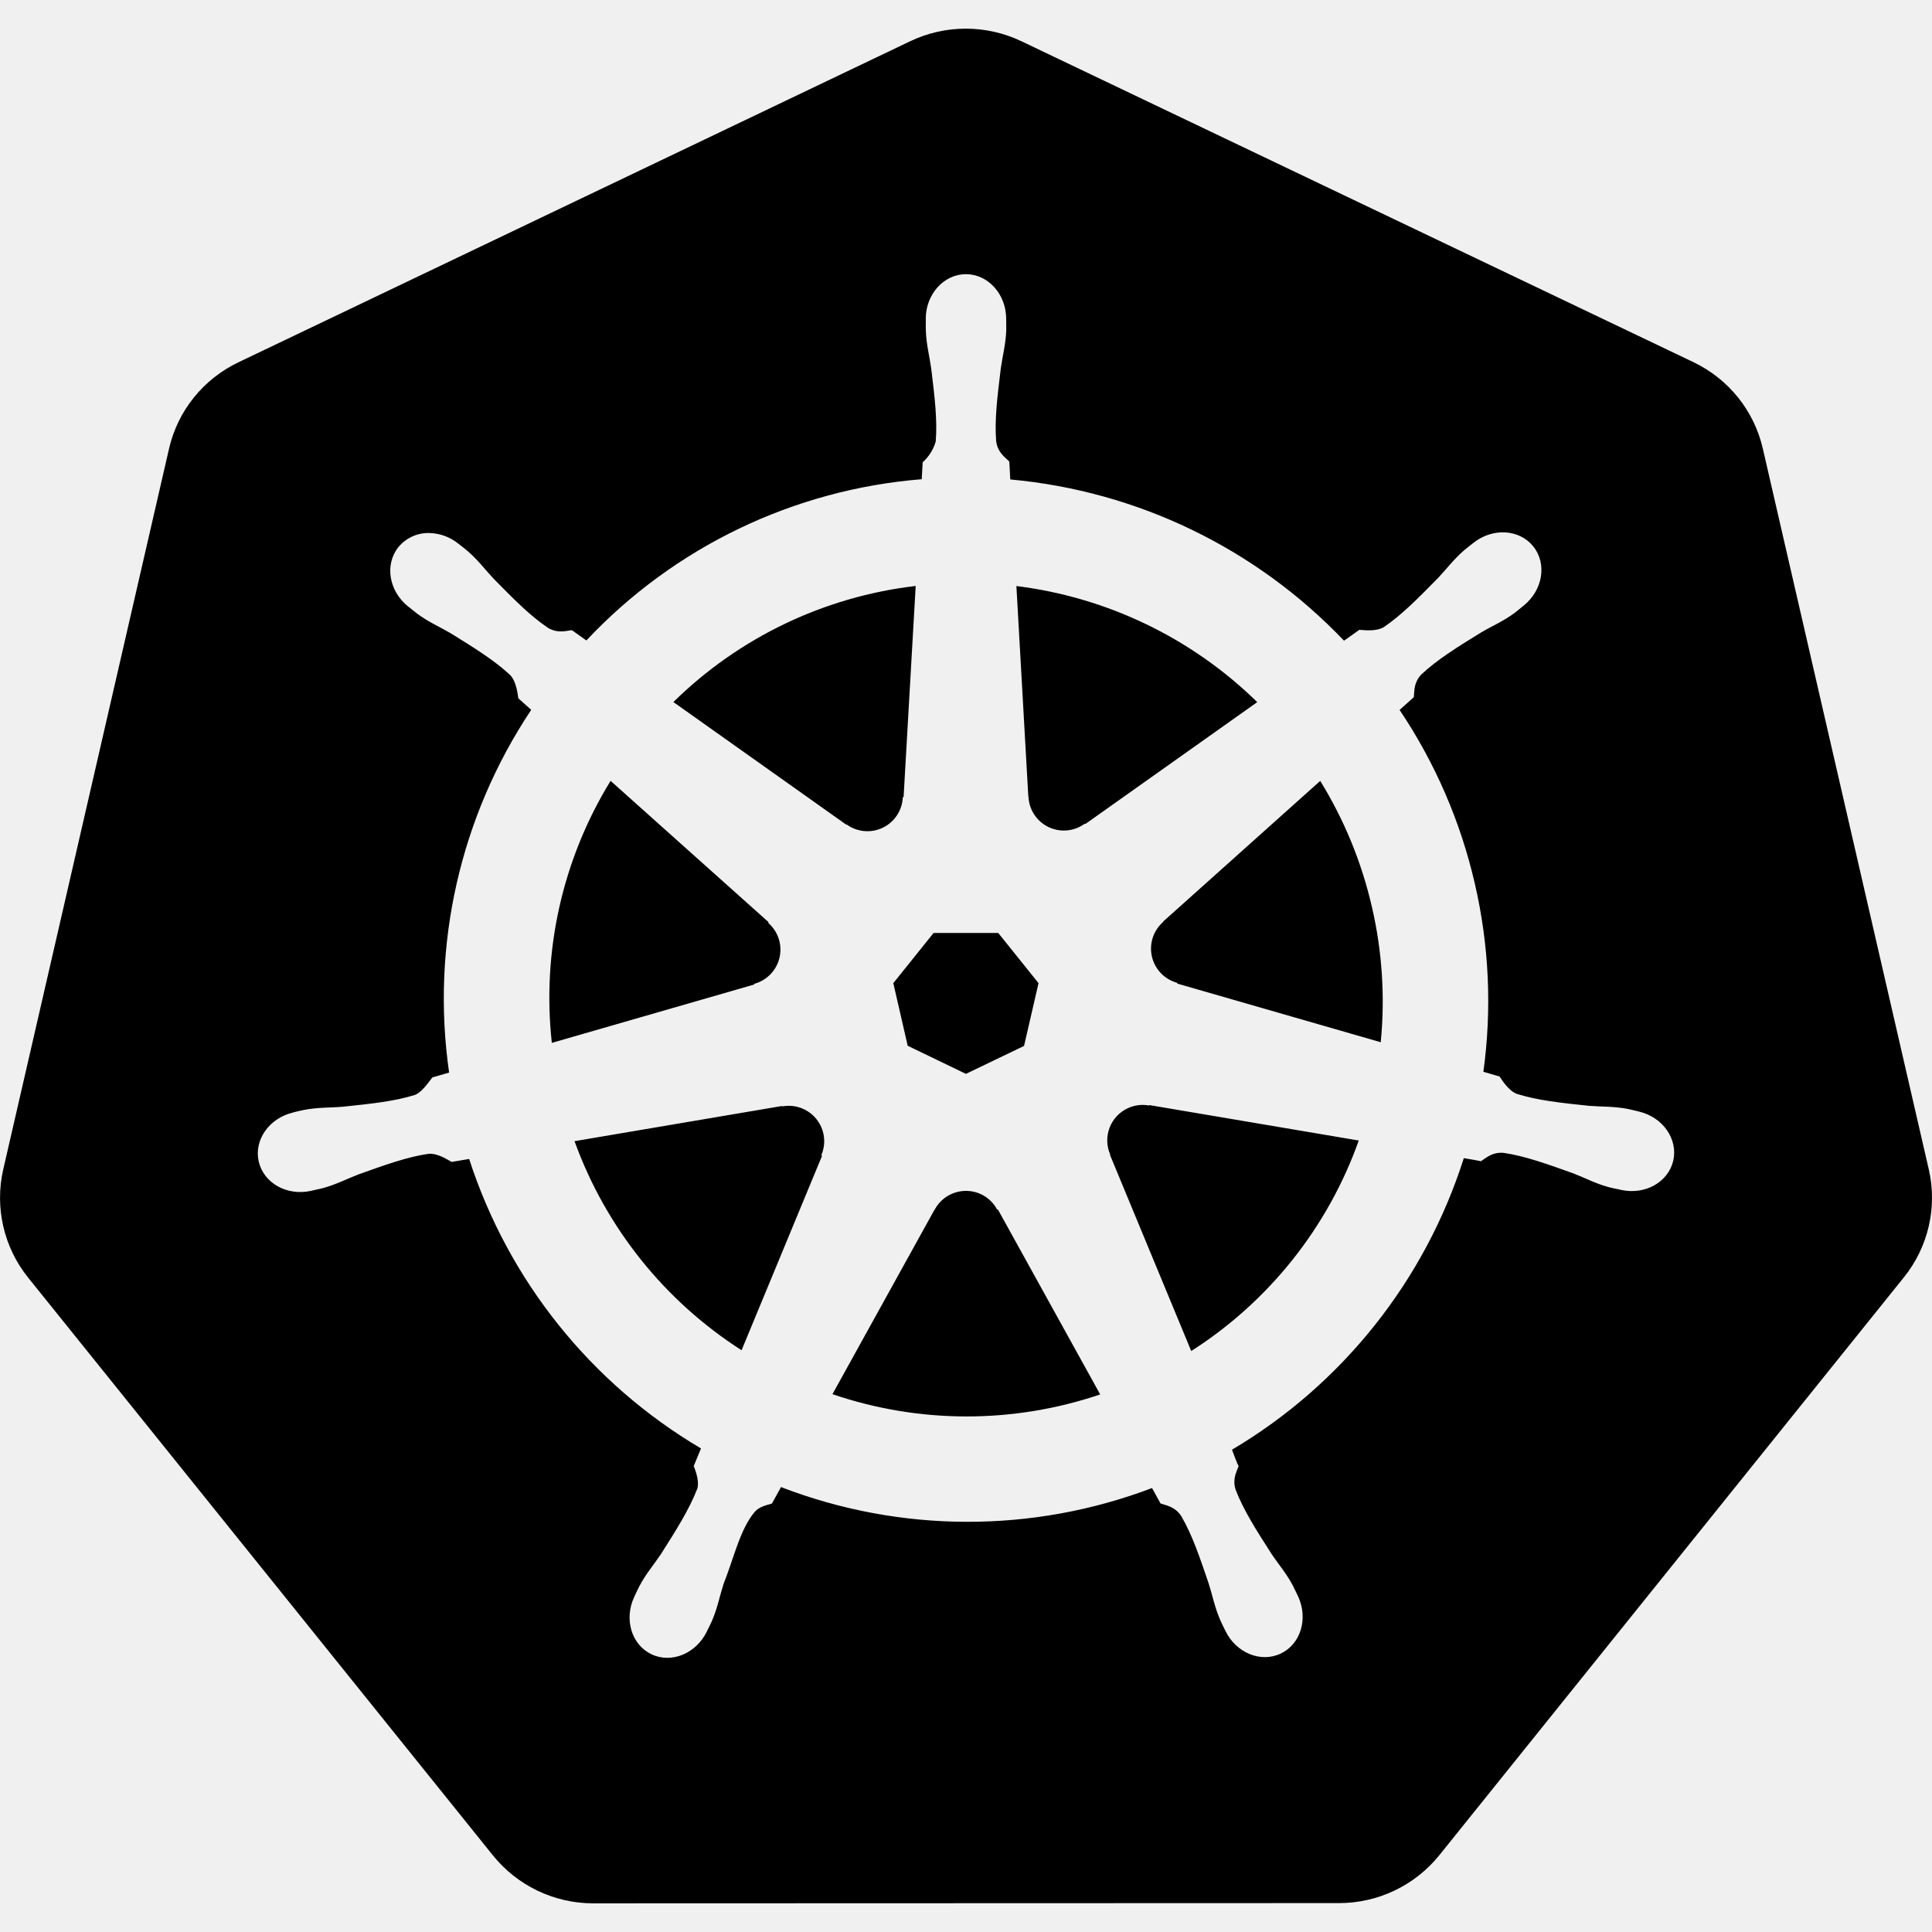
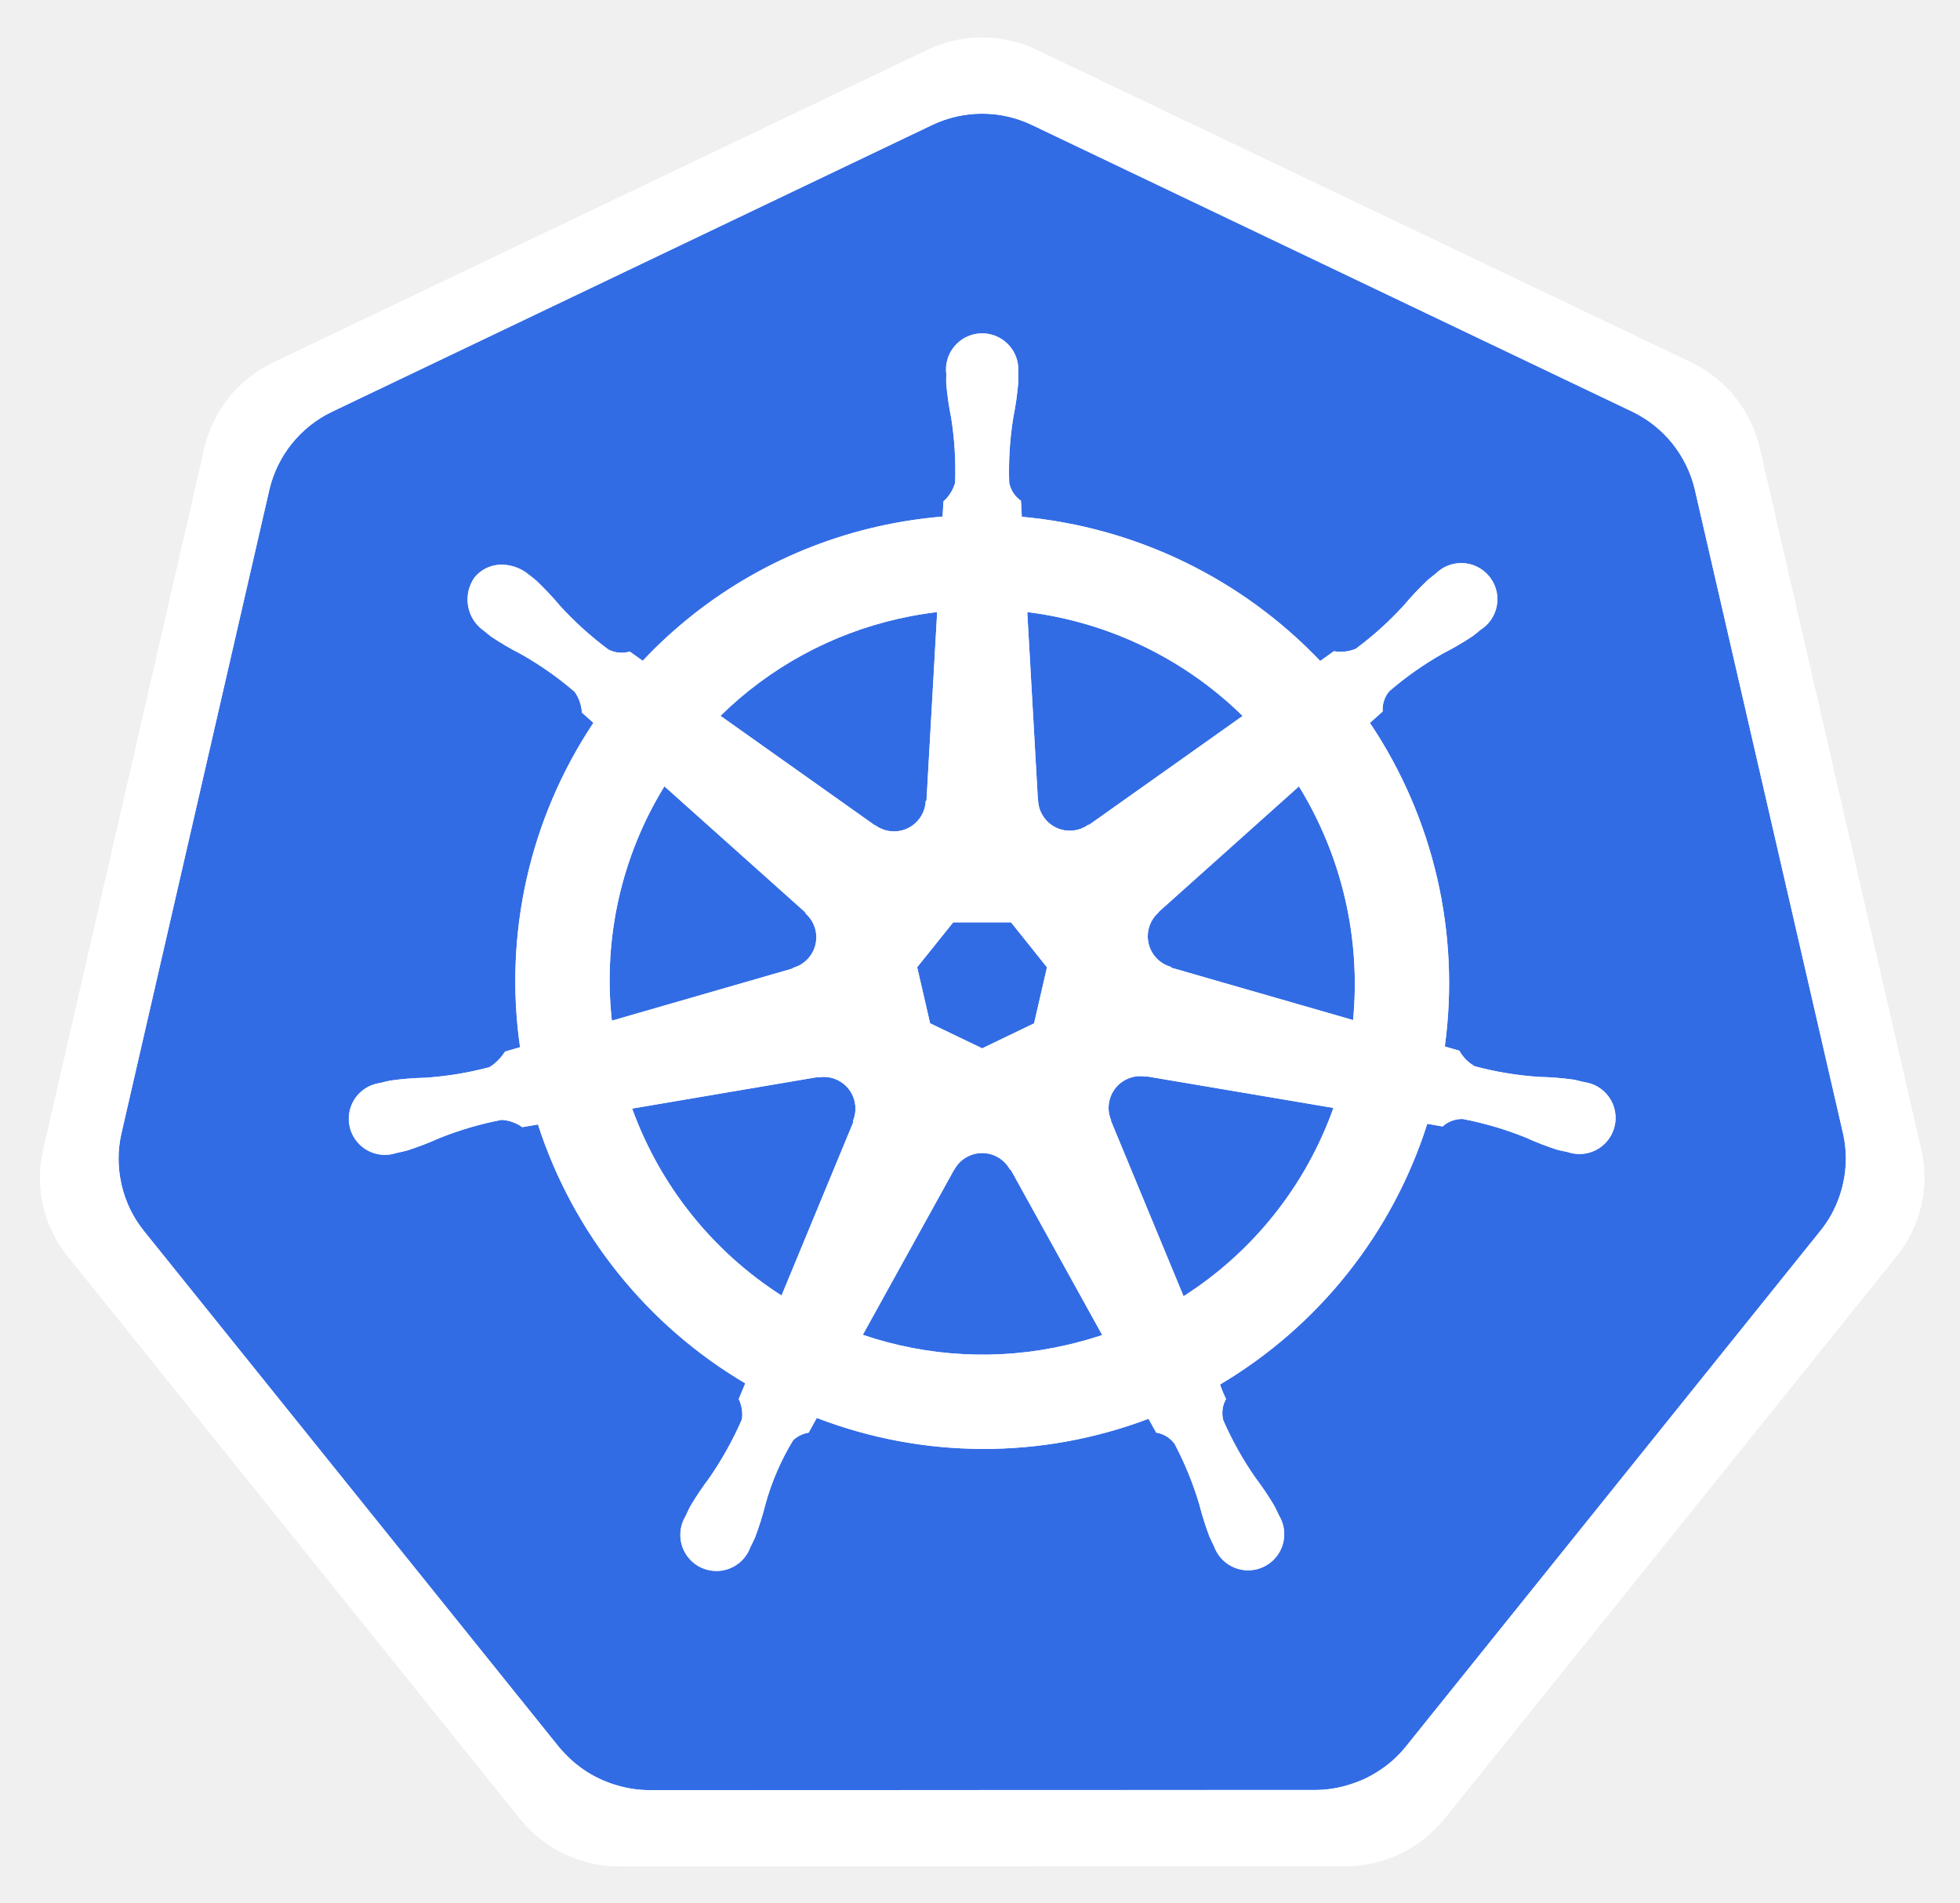
- <svg xmlns="http://www.w3.org/2000/svg" role="img" viewBox="0 0 24 24">
-   <path d="M10.204 14.35l.007.01-.999 2.413a5.171 5.171 0 0 1-2.075-2.597l2.578-.437.004.005a.44.44 0 0 1 .484.606zm-.833-2.129a.44.44 0 0 0 .173-.756l.002-.011L7.585 9.7a5.143 5.143 0 0 0-.73 3.255l2.514-.725.002-.009zm1.145-1.98a.44.44 0 0 0 .699-.337l.01-.005.15-2.62a5.144 5.144 0 0 0-3.01 1.442l2.147 1.523.004-.002zm.76 2.75l.723.349.722-.347.18-.78-.5-.623h-.804l-.5.623.179.779zm1.5-3.095a.44.44 0 0 0 .7.336l.008.003 2.134-1.513a5.188 5.188 0 0 0-2.992-1.442l.148 2.615.002.001zm10.876 5.97l-5.773 7.181a1.6 1.6 0 0 1-1.248.594l-9.261.003a1.6 1.6 0 0 1-1.247-.596l-5.776-7.18a1.583 1.583 0 0 1-.307-1.34L2.1 5.573c.108-.47.425-.864.863-1.073L11.305.513a1.606 1.606 0 0 1 1.385 0l8.345 3.985c.438.209.755.604.863 1.073l2.062 8.955c.108.47-.005.963-.308 1.34zm-3.289-2.057c-.042-.01-.103-.026-.145-.034-.174-.033-.315-.025-.479-.038-.35-.037-.638-.067-.895-.148-.105-.04-.18-.165-.216-.216l-.201-.059a6.45 6.45 0 0 0-.105-2.332 6.465 6.465 0 0 0-.936-2.163c.052-.047.15-.133.177-.159.008-.09.001-.183.094-.282.197-.185.444-.338.743-.522.142-.084.273-.137.415-.242.032-.024.076-.062.11-.089.24-.191.295-.52.123-.736-.172-.216-.506-.236-.745-.045-.034.027-.08.062-.111.088-.134.116-.217.23-.33.35-.246.25-.45.458-.673.609-.097.056-.239.037-.303.033l-.19.135a6.545 6.545 0 0 0-4.146-2.003l-.012-.223c-.065-.062-.143-.115-.163-.25-.022-.268.015-.557.057-.905.023-.163.061-.298.068-.475.001-.04-.001-.099-.001-.142 0-.306-.224-.555-.5-.555-.275 0-.499.249-.499.555l.001.014c0 .041-.002.092 0 .128.006.177.044.312.067.475.042.348.078.637.056.906a.545.545 0 0 1-.162.258l-.012.211a6.424 6.424 0 0 0-4.166 2.003 8.373 8.373 0 0 1-.18-.128c-.09.012-.18.04-.297-.029-.223-.15-.427-.358-.673-.608-.113-.12-.195-.234-.329-.349-.03-.026-.077-.062-.111-.088a.594.594 0 0 0-.348-.132.481.481 0 0 0-.398.176c-.172.216-.117.546.123.737l.007.005.104.083c.142.105.272.159.414.242.299.185.546.338.743.522.076.082.09.226.1.288l.16.143a6.462 6.462 0 0 0-1.02 4.506l-.208.06c-.055.072-.133.184-.215.217-.257.081-.546.11-.895.147-.164.014-.305.006-.48.039-.037.007-.09.02-.133.03l-.004.002-.007.002c-.295.071-.484.342-.423.608.061.267.349.429.645.365l.007-.001.01-.003.129-.029c.17-.046.294-.113.448-.172.33-.118.604-.217.87-.256.112-.009.23.069.288.101l.217-.037a6.5 6.5 0 0 0 2.88 3.596l-.09.218c.033.084.069.199.044.282-.097.252-.263.517-.452.813-.091.136-.185.242-.268.399-.02.037-.045.095-.064.134-.128.275-.034.591.213.71.248.12.556-.007.69-.282v-.002c.02-.039.046-.09.062-.127.07-.162.094-.301.144-.458.132-.332.205-.68.387-.897.05-.06.13-.082.215-.105l.113-.205a6.453 6.453 0 0 0 4.609.012l.106.192c.086.028.18.042.256.155.136.232.229.507.342.84.05.156.074.295.145.457.016.037.043.09.062.129.133.276.442.402.69.282.247-.118.341-.435.213-.71-.02-.039-.045-.096-.065-.134-.083-.156-.177-.261-.268-.398-.19-.296-.346-.541-.443-.793-.04-.13.007-.21.038-.294-.018-.022-.059-.144-.083-.202a6.499 6.499 0 0 0 2.88-3.622c.064.01.176.03.213.038.075-.05.144-.114.28-.104.266.039.54.138.87.256.154.06.277.128.448.173.036.01.088.019.13.028l.009.003.007.001c.297.064.584-.098.645-.365.06-.266-.128-.537-.423-.608zM16.4 9.701l-1.95 1.746v.005a.44.44 0 0 0 .173.757l.003.01 2.526.728a5.199 5.199 0 0 0-.108-1.674A5.208 5.208 0 0 0 16.4 9.7zm-4.013 5.325a.437.437 0 0 0-.404-.232.44.44 0 0 0-.372.233h-.002l-1.268 2.292a5.164 5.164 0 0 0 3.326.003l-1.27-2.296h-.01zm1.888-1.293a.44.44 0 0 0-.27.036.44.44 0 0 0-.214.572l-.003.004 1.01 2.438a5.15 5.15 0 0 0 2.081-2.615l-2.6-.44-.004.005z" />
+ <svg xmlns="http://www.w3.org/2000/svg" role="img" viewBox="-0.17 0.08 230.10 223.35">
+   <defs>
+     <style>.cls-1{fill:#fff}.cls-2{fill:#326ce5}</style>
+   </defs>
+   <path d="M134.358 126.466a3.59 3.59 0 0 0-.855-.065 3.685 3.685 0 0 0-1.425.37 3.725 3.725 0 0 0-1.803 4.825l-.026.037 8.528 20.603a43.53 43.53 0 0 0 17.595-22.102l-21.976-3.714zm-34.194 2.92a3.72 3.72 0 0 0-3.568-2.894 3.656 3.656 0 0 0-.733.065l-.037-.045-21.785 3.698a43.695 43.695 0 0 0 17.54 21.946l8.442-20.4-.066-.08a3.683 3.683 0 0 0 .207-2.29zm18.245 8a3.718 3.718 0 0 0-6.557.008h-.018l-10.713 19.372a43.637 43.637 0 0 0 23.815 1.225q2.197-.5 4.292-1.2l-10.738-19.406zm33.914-45l-16.483 14.753.009.047a3.725 3.725 0 0 0 1.46 6.395l.02.089 21.35 6.15a44.278 44.278 0 0 0-6.356-27.432zM121.7 94.039a3.725 3.725 0 0 0 5.913 2.84l.065.027 18.036-12.788a43.85 43.85 0 0 0-25.287-12.19l1.253 22.105zm-19.1 2.921a3.72 3.72 0 0 0 5.904-2.85l.092-.043 1.253-22.14a44.682 44.682 0 0 0-4.501.776 43.467 43.467 0 0 0-20.937 11.409l18.154 12.869zm-9.678 16.729a3.72 3.72 0 0 0 1.462-6.396l.018-.088-16.574-14.824a43.454 43.454 0 0 0-6.168 27.51l21.245-6.13zm16.098 6.512l6.114 2.94 6.096-2.934 1.514-6.581-4.219-5.276h-6.79l-4.231 5.268z" class="cls-2" />
+   <path d="M216.208 133.167l-17.422-75.675a13.602 13.602 0 0 0-7.293-9.073l-70.521-33.67a13.589 13.589 0 0 0-11.705 0L38.76 48.437a13.598 13.598 0 0 0-7.295 9.072l-17.394 75.673a13.315 13.315 0 0 0-.004 5.81 13.506 13.506 0 0 0 .491 1.718 13.1 13.1 0 0 0 1.343 2.726c.239.365.491.72.765 1.064l48.804 60.678c.213.264.448.505.681.75a13.423 13.423 0 0 0 2.574 2.133 13.924 13.924 0 0 0 3.857 1.677 13.298 13.298 0 0 0 3.43.473h.759l77.504-.018a12.993 12.993 0 0 0 1.41-.083 13.47 13.47 0 0 0 1.989-.378 13.872 13.872 0 0 0 1.381-.442c.353-.135.705-.27 1.045-.433a13.941 13.941 0 0 0 1.479-.822 13.303 13.303 0 0 0 3.237-2.865l1.488-1.85 47.299-58.84a13.185 13.185 0 0 0 2.108-3.785 13.67 13.67 0 0 0 .5-1.724 13.282 13.282 0 0 0-.004-5.81zm-73.147 29.432a14.516 14.516 0 0 0 .703 1.703 3.314 3.314 0 0 0-.327 2.49 39.372 39.372 0 0 0 3.742 6.7 35.06 35.06 0 0 1 2.263 3.364c.17.315.392.803.553 1.136a4.24 4.24 0 1 1-7.63 3.607c-.161-.33-.385-.77-.522-1.082a35.275 35.275 0 0 1-1.225-3.868 39.305 39.305 0 0 0-2.896-7.097 3.335 3.335 0 0 0-2.154-1.307c-.135-.233-.635-1.15-.903-1.623a54.617 54.617 0 0 1-38.948-.1l-.955 1.73a3.429 3.429 0 0 0-1.819.887 29.517 29.517 0 0 0-3.268 7.582 34.9 34.9 0 0 1-1.218 3.868c-.135.31-.361.744-.522 1.073v.009l-.007.008a4.238 4.238 0 1 1-7.619-3.616c.159-.335.372-.82.54-1.135a35.177 35.177 0 0 1 2.262-3.373 41.228 41.228 0 0 0 3.82-6.866 4.188 4.188 0 0 0-.376-2.387l.768-1.84a54.922 54.922 0 0 1-24.338-30.387l-1.839.313a4.68 4.68 0 0 0-2.428-.855 39.524 39.524 0 0 0-7.356 2.165 35.589 35.589 0 0 1-3.787 1.45c-.305.084-.745.168-1.093.244-.028.01-.052.022-.08.029a.605.605 0 0 1-.065.006 4.236 4.236 0 1 1-1.874-8.224l.061-.015.037-.01c.353-.083.805-.2 1.127-.262a35.27 35.27 0 0 1 4.05-.326 39.388 39.388 0 0 0 7.564-1.242 5.835 5.835 0 0 0 1.814-1.83l1.767-.516a54.613 54.613 0 0 1 8.613-38.073l-1.353-1.206a4.688 4.688 0 0 0-.848-2.436 39.366 39.366 0 0 0-6.277-4.41 35.25 35.25 0 0 1-3.499-2.046c-.256-.191-.596-.478-.874-.704l-.063-.044a4.473 4.473 0 0 1-1.038-6.222 4.066 4.066 0 0 1 3.363-1.488 5.03 5.03 0 0 1 2.942 1.11c.287.225.68.526.935.745a35.253 35.253 0 0 1 2.78 2.95 39.383 39.383 0 0 0 5.69 5.142 3.333 3.333 0 0 0 2.507.243q.754.55 1.522 1.082A54.289 54.289 0 0 1 102.86 61.89a55.052 55.052 0 0 1 7.63-1.173l.1-1.784a4.6 4.6 0 0 0 1.37-2.184 39.476 39.476 0 0 0-.47-7.654 35.466 35.466 0 0 1-.576-4.014c-.011-.307.006-.731.01-1.081 0-.04-.01-.08-.01-.118a4.242 4.242 0 1 1 8.441-.004c0 .37.022.86.009 1.2a35.109 35.109 0 0 1-.579 4.013 39.533 39.533 0 0 0-.478 7.656 3.344 3.344 0 0 0 1.379 2.11c.015.305.065 1.323.102 1.884a55.309 55.309 0 0 1 35.032 16.927l1.606-1.147a4.69 4.69 0 0 0 2.56-.278 39.532 39.532 0 0 0 5.69-5.148 35.004 35.004 0 0 1 2.787-2.95c.259-.222.65-.52.936-.746a4.242 4.242 0 1 1 5.258 6.598c-.283.229-.657.548-.929.75a35.095 35.095 0 0 1-3.507 2.046 39.495 39.495 0 0 0-6.277 4.41 3.337 3.337 0 0 0-.792 2.39c-.235.216-1.06.947-1.497 1.343a54.837 54.837 0 0 1 8.792 37.983l1.704.496a4.745 4.745 0 0 0 1.82 1.83 39.464 39.464 0 0 0 7.568 1.246 35.64 35.64 0 0 1 4.046.324c.355.065.868.207 1.23.29a4.236 4.236 0 1 1-1.878 8.223l-.061-.008c-.028-.007-.054-.022-.083-.03-.348-.075-.785-.151-1.09-.231a35.14 35.14 0 0 1-3.785-1.462 39.477 39.477 0 0 0-7.363-2.165 3.337 3.337 0 0 0-2.362.877q-.9-.171-1.804-.316a54.92 54.92 0 0 1-24.328 30.605z" class="cls-2" />
+   <path d="M225.407 135.107L206.4 52.547a14.838 14.838 0 0 0-7.958-9.9l-76.935-36.73a14.825 14.825 0 0 0-12.771 0L31.808 42.669a14.838 14.838 0 0 0-7.961 9.895L4.873 135.129a14.668 14.668 0 0 0 1.995 11.185c.261.4.538.788.838 1.162l53.246 66.205a14.98 14.98 0 0 0 11.499 5.487l85.387-.02a14.986 14.986 0 0 0 11.5-5.48l53.227-66.211a14.72 14.72 0 0 0 2.842-12.347zm-9.197 3.866a13.677 13.677 0 0 1-.498 1.723 13.184 13.184 0 0 1-2.11 3.786l-47.299 58.838-1.486 1.852a13.305 13.305 0 0 1-3.24 2.865 13.945 13.945 0 0 1-1.474.822q-.513.237-1.045.43a13.873 13.873 0 0 1-1.383.445 13.473 13.473 0 0 1-1.989.379 12.988 12.988 0 0 1-1.41.082l-77.504.018h-.76a13.298 13.298 0 0 1-3.429-.472 13.925 13.925 0 0 1-3.855-1.679 13.424 13.424 0 0 1-2.576-2.132c-.233-.246-.468-.487-.68-.75l-48.805-60.679q-.408-.514-.765-1.066a13.102 13.102 0 0 1-1.343-2.726 13.505 13.505 0 0 1-.491-1.719 13.315 13.315 0 0 1 .004-5.809l17.394-75.675a13.598 13.598 0 0 1 7.295-9.07l70.508-33.685a13.589 13.589 0 0 1 11.705 0l70.519 33.67a13.602 13.602 0 0 1 7.293 9.073l17.422 75.674a13.282 13.282 0 0 1 .002 5.807z" class="cls-1" />
+   <path d="M185.814 127.106c-.36-.083-.874-.225-1.227-.29a35.642 35.642 0 0 0-4.046-.326 39.464 39.464 0 0 1-7.57-1.242 4.745 4.745 0 0 1-1.82-1.832l-1.704-.496a54.837 54.837 0 0 0-8.79-37.983c.436-.396 1.262-1.127 1.495-1.342a3.338 3.338 0 0 1 .792-2.39 39.495 39.495 0 0 1 6.277-4.41 35.095 35.095 0 0 0 3.507-2.046c.272-.202.644-.522.929-.75a4.242 4.242 0 1 0-5.256-6.6c-.288.227-.68.525-.936.747a35.004 35.004 0 0 0-2.789 2.95 39.533 39.533 0 0 1-5.69 5.148 4.69 4.69 0 0 1-2.56.278l-1.606 1.147a55.309 55.309 0 0 0-35.032-16.927c-.039-.561-.087-1.577-.102-1.884a3.344 3.344 0 0 1-1.377-2.11 39.533 39.533 0 0 1 .478-7.656 35.112 35.112 0 0 0 .575-4.012c.013-.34-.007-.834-.007-1.201a4.242 4.242 0 1 0-8.441.004c0 .04.009.078.01.118-.004.35-.021.774-.01 1.08a35.476 35.476 0 0 0 .576 4.015 39.475 39.475 0 0 1 .47 7.654 4.601 4.601 0 0 1-1.37 2.182l-.1 1.786a55.052 55.052 0 0 0-7.63 1.173 54.289 54.289 0 0 0-27.574 15.754q-.77-.531-1.526-1.082a3.333 3.333 0 0 1-2.506-.243 39.383 39.383 0 0 1-5.69-5.141 35.255 35.255 0 0 0-2.777-2.95c-.257-.22-.65-.52-.938-.75a5.03 5.03 0 0 0-2.942-1.11 4.066 4.066 0 0 0-3.363 1.49 4.473 4.473 0 0 0 1.038 6.222l.065.046c.276.226.616.515.872.702a35.256 35.256 0 0 0 3.499 2.048 39.367 39.367 0 0 1 6.276 4.412 4.69 4.69 0 0 1 .849 2.434l1.351 1.208a54.613 54.613 0 0 0-8.611 38.073l-1.767.514a5.835 5.835 0 0 1-1.814 1.827 39.39 39.39 0 0 1-7.565 1.247 35.266 35.266 0 0 0-4.049.326c-.324.06-.774.174-1.127.262l-.037.008-.06.018a4.236 4.236 0 1 0 1.875 8.224l.063-.01c.028-.006.052-.02.08-.025.348-.08.786-.163 1.092-.246a35.59 35.59 0 0 0 3.786-1.451 39.527 39.527 0 0 1 7.358-2.165 4.68 4.68 0 0 1 2.426.857l1.84-.315a54.922 54.922 0 0 0 24.34 30.387l-.769 1.84a4.188 4.188 0 0 1 .377 2.387 41.228 41.228 0 0 1-3.82 6.864 35.183 35.183 0 0 0-2.263 3.372c-.168.318-.381.805-.542 1.138a4.238 4.238 0 1 0 7.621 3.616l.007-.008v-.01c.16-.33.387-.763.522-1.072a34.903 34.903 0 0 0 1.218-3.868 29.517 29.517 0 0 1 3.268-7.582 3.43 3.43 0 0 1 1.819-.888l.957-1.73a54.617 54.617 0 0 0 38.946.099c.268.478.768 1.392.9 1.623a3.335 3.335 0 0 1 2.155 1.31 39.306 39.306 0 0 1 2.898 7.096 35.275 35.275 0 0 0 1.225 3.868c.137.312.36.75.522 1.082a4.24 4.24 0 1 0 7.63-3.607c-.161-.333-.383-.82-.55-1.136a35.06 35.06 0 0 0-2.263-3.364 39.372 39.372 0 0 1-3.742-6.7 3.314 3.314 0 0 1 .324-2.49 14.519 14.519 0 0 1-.703-1.703 54.92 54.92 0 0 0 24.328-30.605c.546.087 1.497.253 1.806.316a3.337 3.337 0 0 1 2.36-.877 39.476 39.476 0 0 1 7.36 2.165 35.135 35.135 0 0 0 3.788 1.462c.305.08.74.156 1.09.233.029.008.055.02.083.028l.06.009a4.236 4.236 0 1 0 1.878-8.224zm-40.1-42.987l-18.037 12.787-.063-.03a3.723 3.723 0 0 1-5.913-2.838l-.02-.01-1.253-22.103a43.85 43.85 0 0 1 25.285 12.194zm-33.978 24.228h6.788l4.22 5.276-1.513 6.58-6.096 2.934-6.114-2.94-1.516-6.583zm-6.386-35.648a44.672 44.672 0 0 1 4.503-.774l-1.255 22.137-.092.044a3.72 3.72 0 0 1-5.904 2.852l-.035.02-18.154-12.872a43.467 43.467 0 0 1 20.937-11.407zm-27.52 19.68l16.574 14.824-.018.09a3.72 3.72 0 0 1-1.462 6.395l-.017.072-21.245 6.13a43.454 43.454 0 0 1 6.168-27.51zm22.191 39.38l-8.441 20.397a43.696 43.696 0 0 1-17.536-21.948l21.783-3.7.037.049a3.655 3.655 0 0 1 .73-.065 3.72 3.72 0 0 1 3.364 5.185zm24.916 26.23a43.637 43.637 0 0 1-23.815-1.223l10.713-19.372h.018a3.725 3.725 0 0 1 6.557-.006h.08l10.74 19.404q-2.091.698-4.293 1.199zm13.841-5.751l-8.528-20.605.026-.037a3.725 3.725 0 0 1 1.803-4.823 3.685 3.685 0 0 1 1.425-.37 3.59 3.59 0 0 1 .855.063l.037-.046 21.977 3.714a43.53 43.53 0 0 1-17.595 22.105zm19.903-32.42l-21.352-6.15-.02-.09a3.725 3.725 0 0 1-1.46-6.395l-.008-.043 16.482-14.751a44.279 44.279 0 0 1 6.357 27.43z" class="cls-1" />
</svg>
